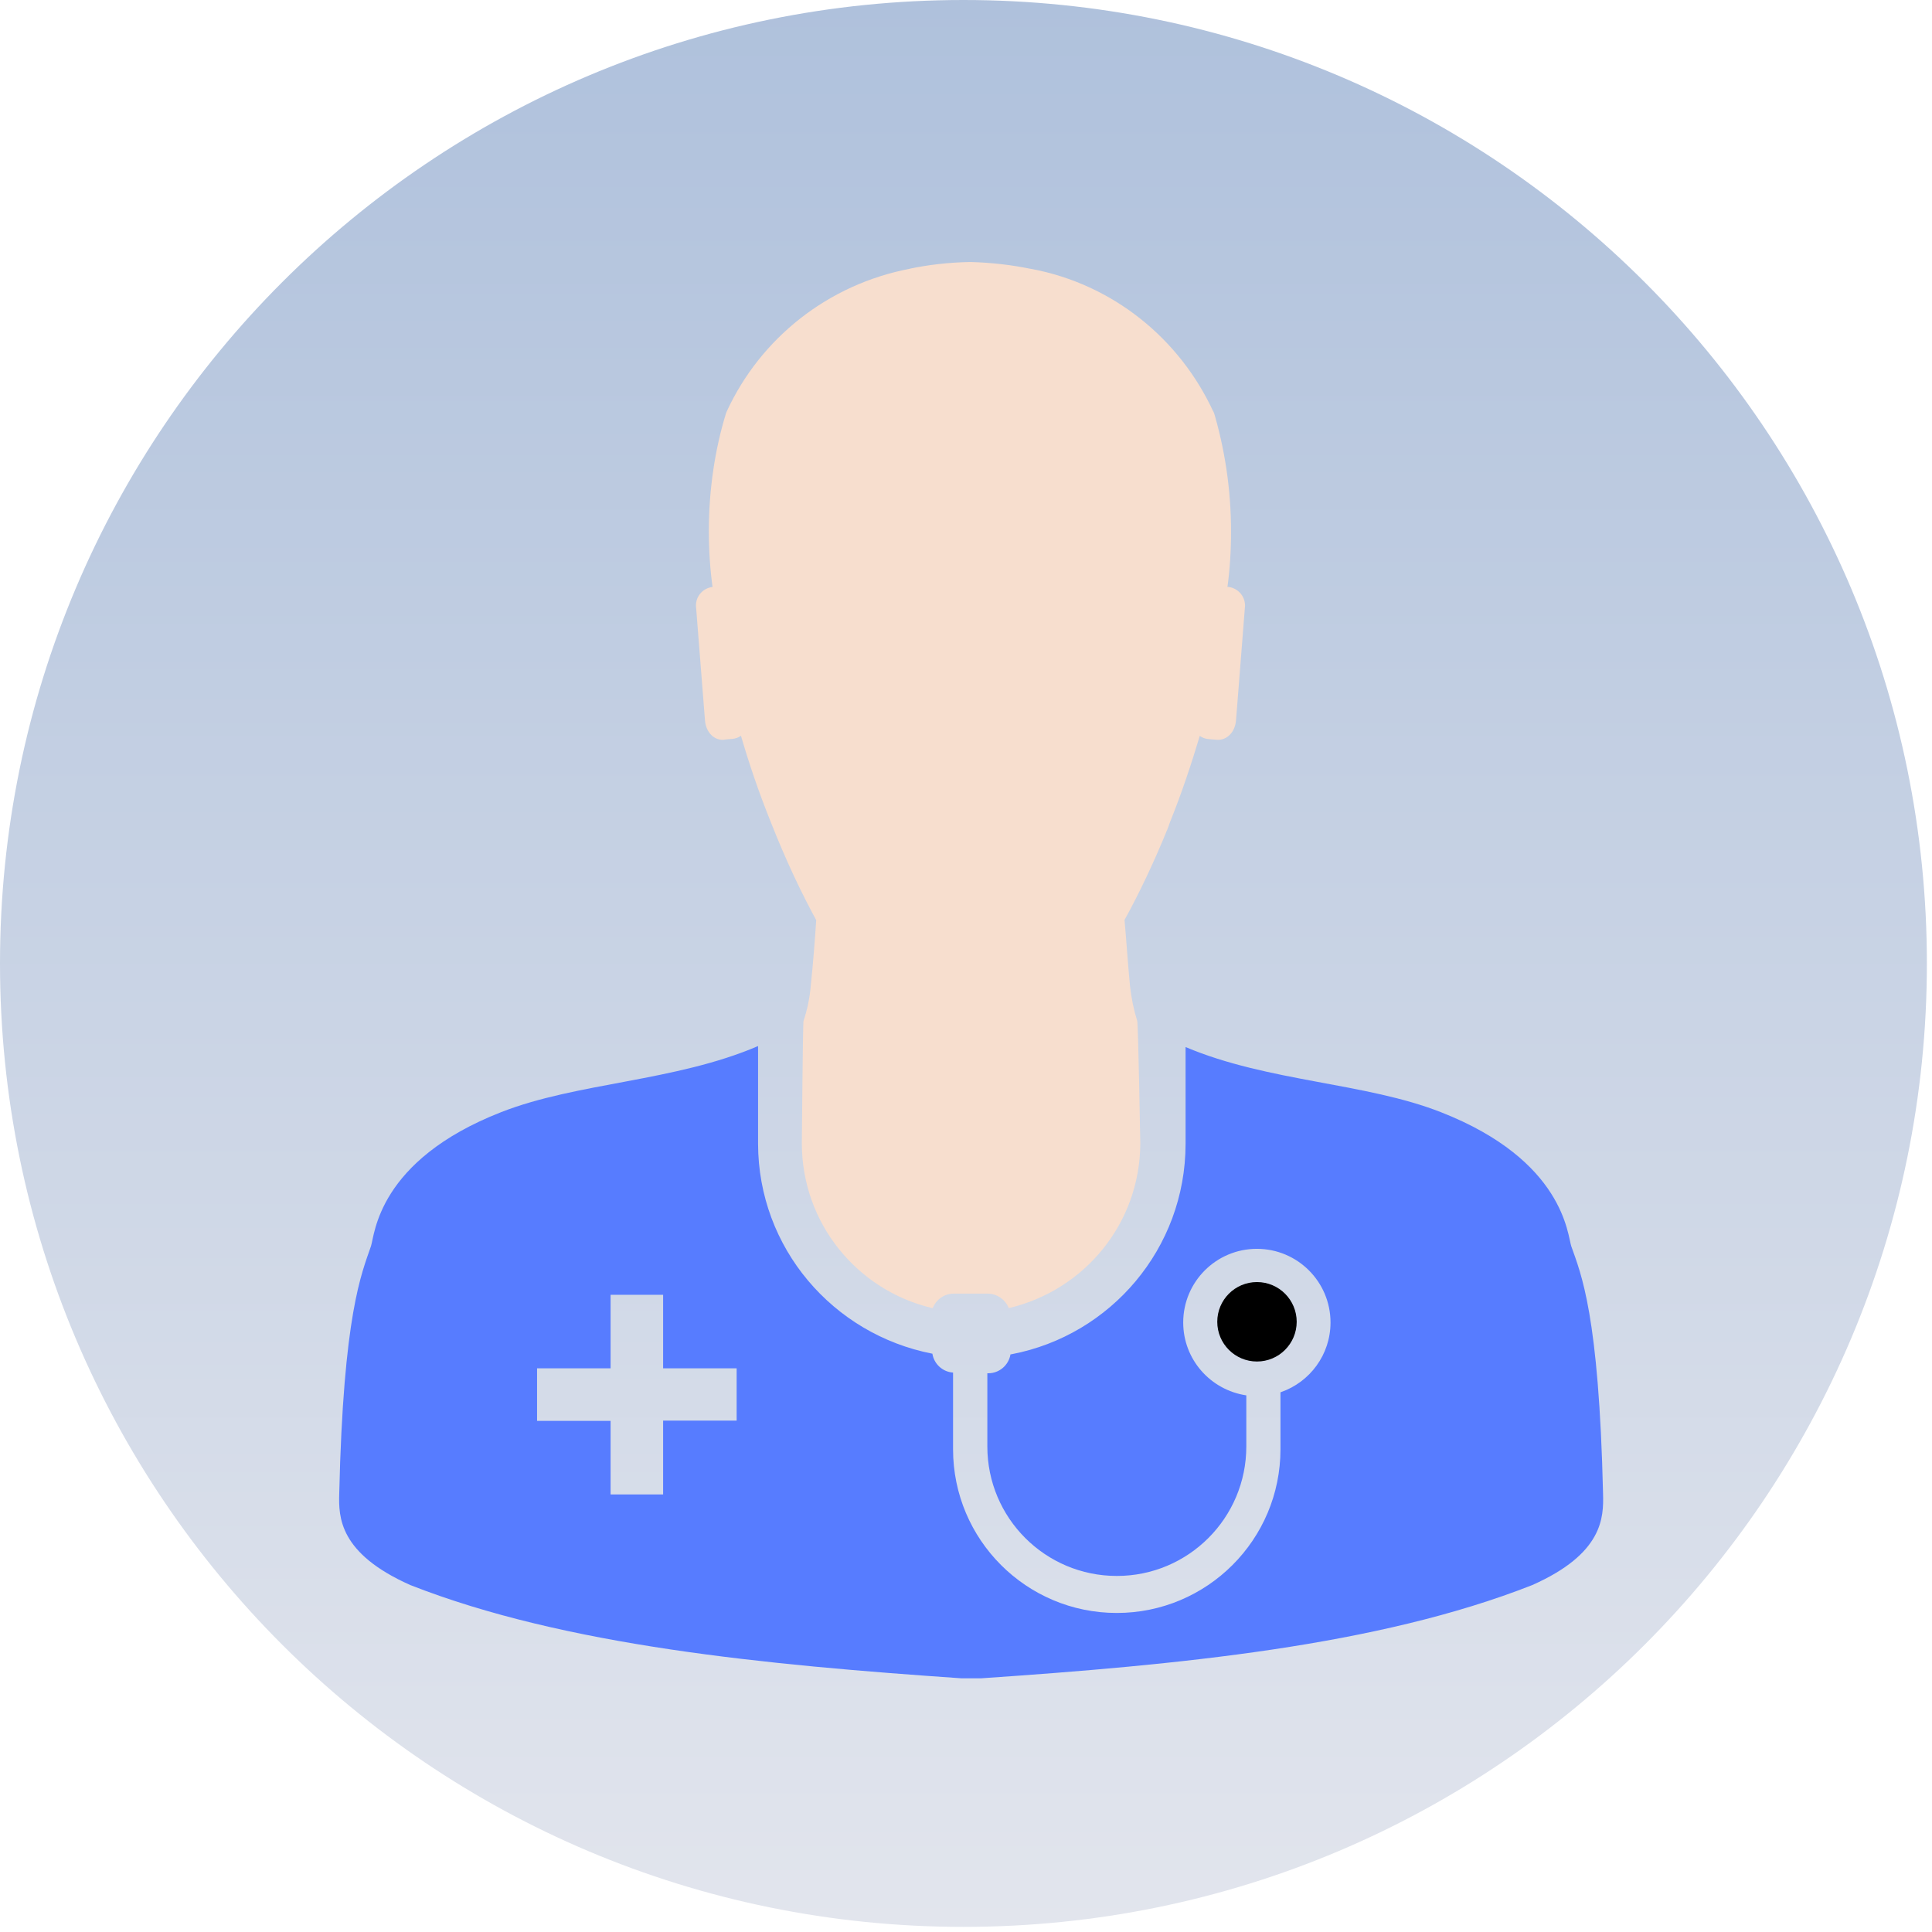
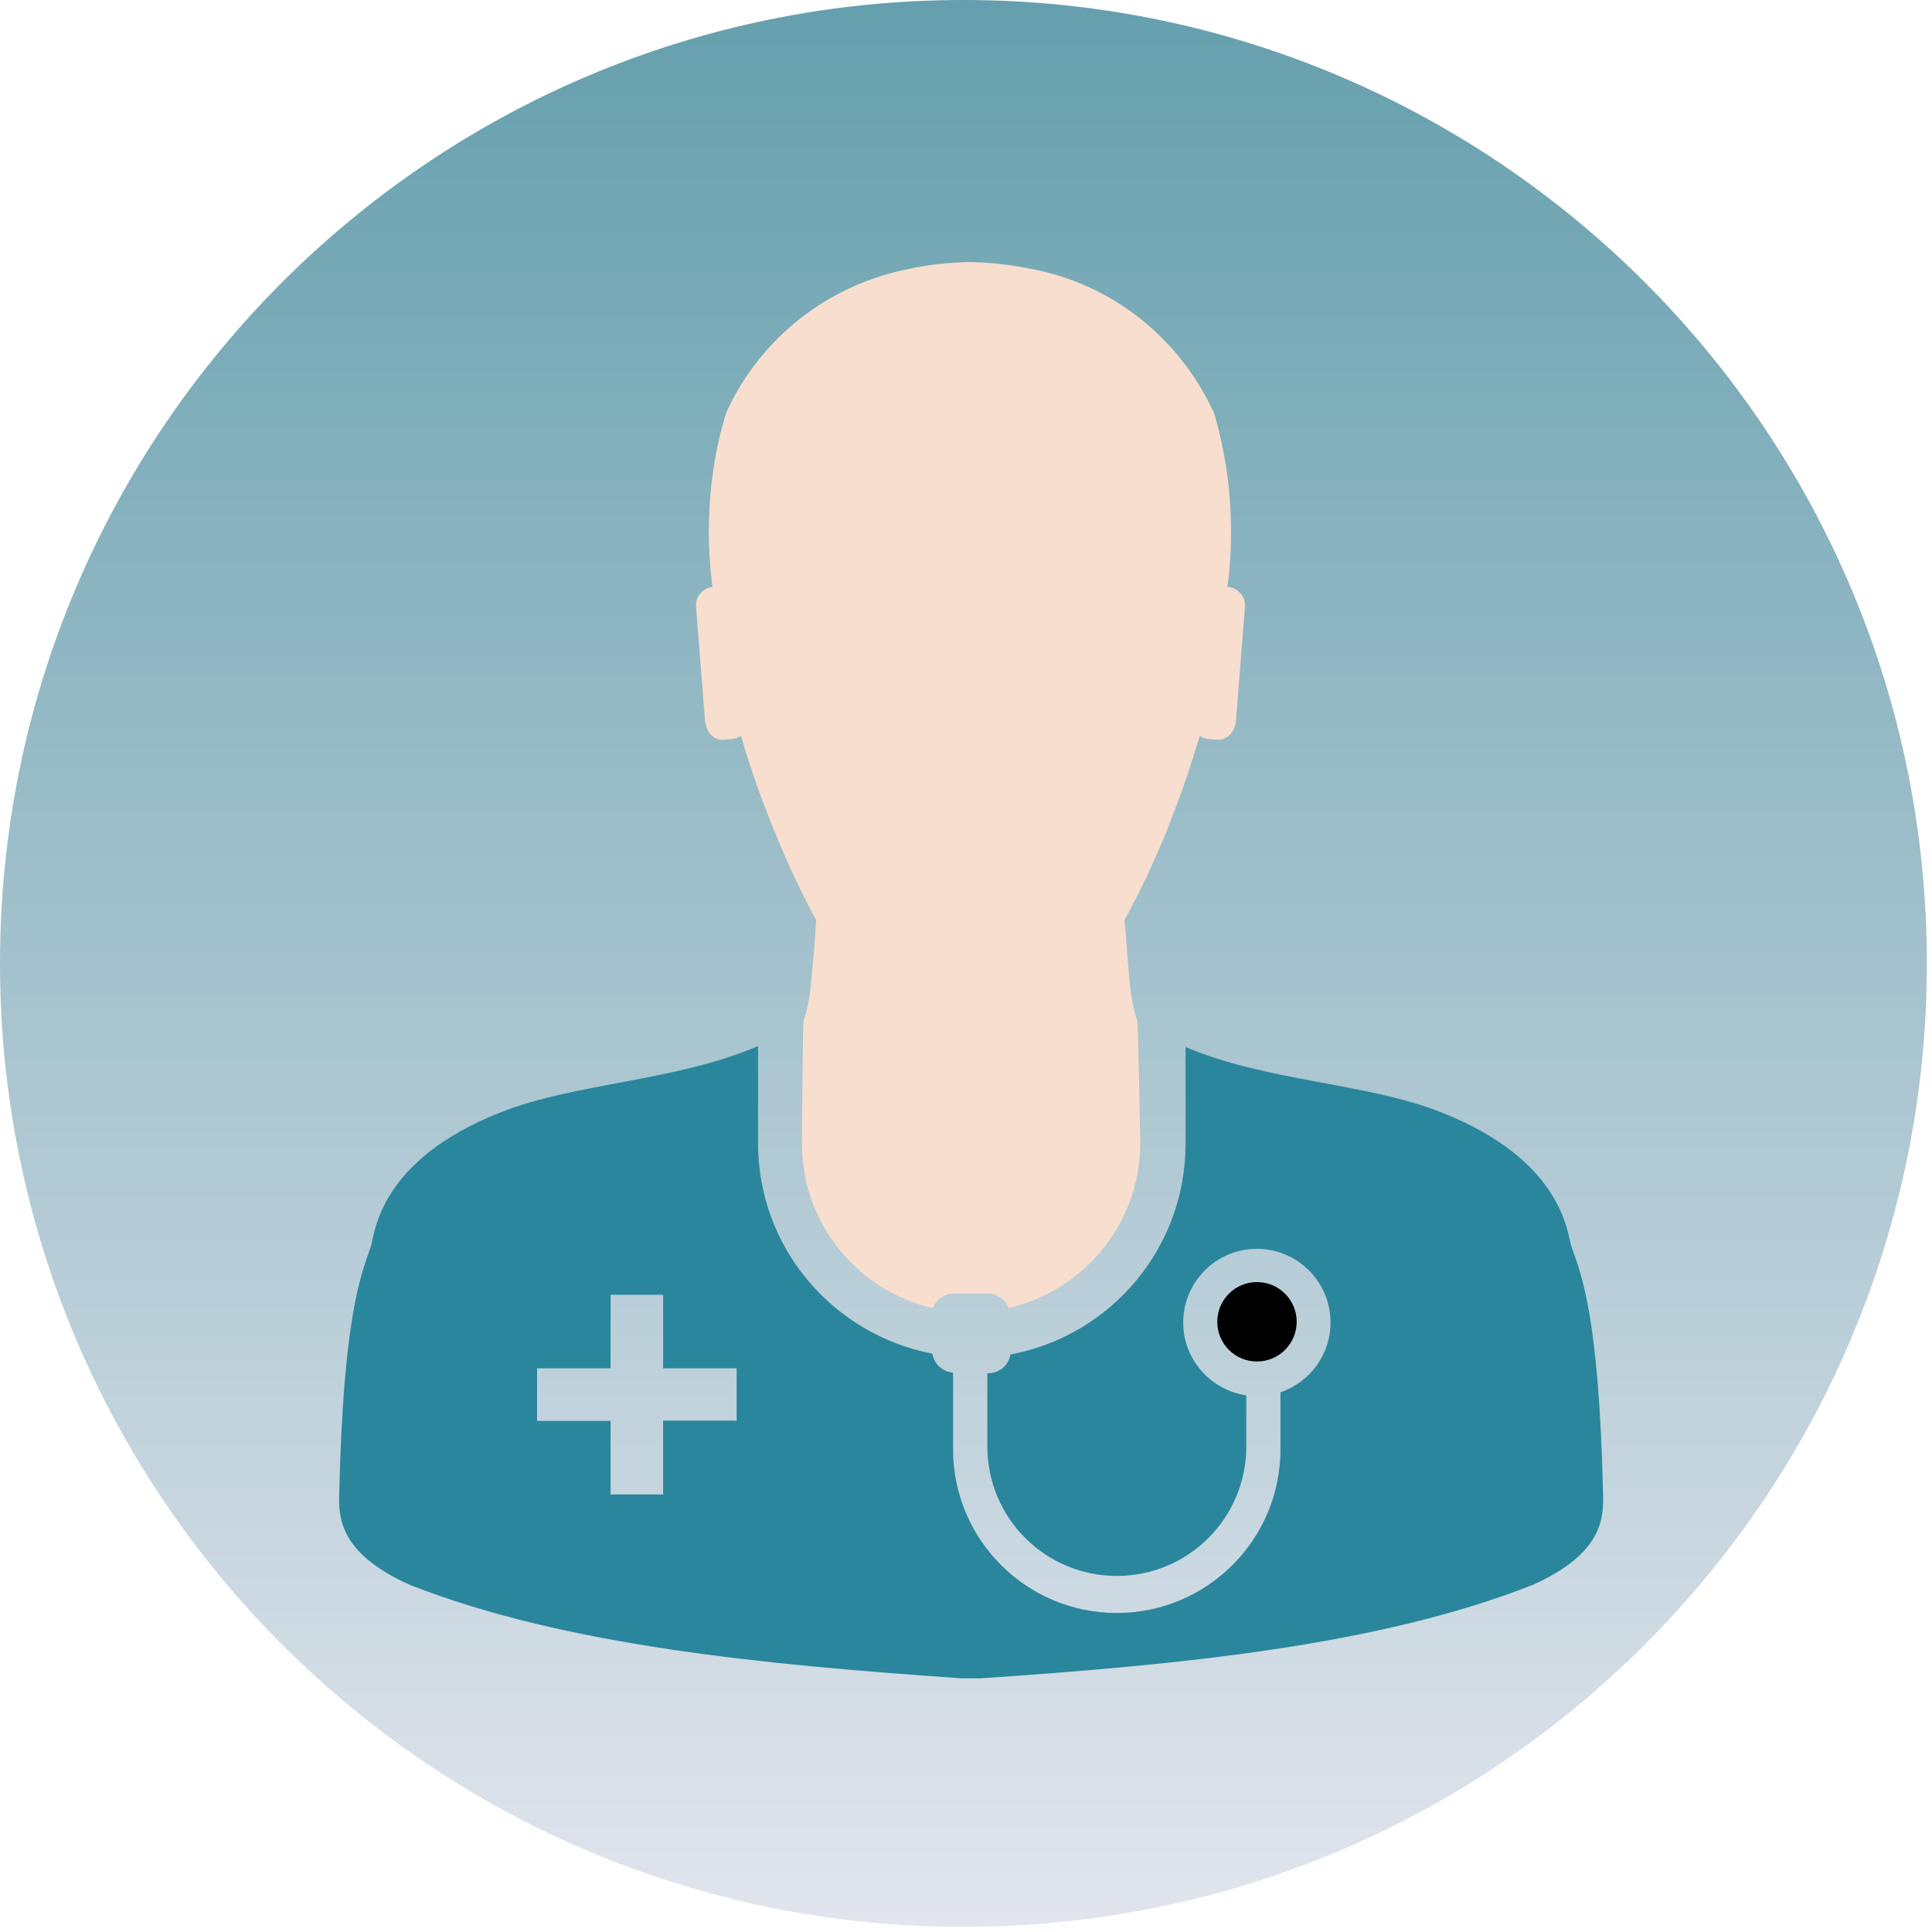
<svg xmlns="http://www.w3.org/2000/svg" width="126" height="126" viewBox="0 0 126 126" fill="none">
  <circle cx="62.833" cy="62.833" r="62.833" fill="url(#paint0_linear_4741_2362)" />
  <path d="M47.248 48.233L47.786 48.187C47.99 48.163 48.175 48.09 48.329 47.983L48.325 47.986C48.841 49.765 49.472 51.635 50.261 53.594C51.274 56.157 52.27 58.263 53.387 60.295L53.233 59.987C53.14 61.388 53.029 62.828 52.882 64.221C52.813 65.079 52.644 65.88 52.386 66.634L52.405 66.565C52.359 66.584 52.294 74.57 52.294 74.57C52.297 79.778 55.904 84.138 60.753 85.297L60.83 85.312C61.05 84.754 61.581 84.366 62.204 84.366H64.413C65.033 84.373 65.564 84.758 65.784 85.301L65.787 85.312C70.726 84.15 74.347 79.789 74.367 74.578C74.367 74.578 74.232 66.623 74.163 66.569C73.951 65.895 73.782 65.102 73.693 64.286L73.689 64.228C73.555 62.828 73.466 61.423 73.339 59.995C74.29 58.278 75.287 56.177 76.164 54.01L76.31 53.602C77.099 51.643 77.711 49.776 78.246 47.994C78.396 48.102 78.581 48.175 78.781 48.198H78.785L79.328 48.244C79.982 48.313 80.559 47.775 80.613 46.94L81.198 39.507C81.198 39.504 81.198 39.5 81.198 39.5C81.198 38.872 80.729 38.357 80.124 38.28H80.117H80.051C80.201 37.198 80.286 35.951 80.286 34.685C80.286 31.921 79.878 29.25 79.12 26.737L79.17 26.933C76.949 22.061 72.546 18.523 67.242 17.534L67.142 17.519C66.003 17.284 64.675 17.126 63.32 17.088H63.286H63.24C61.858 17.115 60.53 17.269 59.245 17.542L59.383 17.519C53.987 18.535 49.592 22.072 47.398 26.829L47.355 26.933C46.639 29.242 46.228 31.898 46.228 34.646C46.228 35.928 46.316 37.19 46.489 38.422L46.474 38.28C45.862 38.349 45.389 38.861 45.389 39.484V39.511L45.974 46.943C46.028 47.798 46.613 48.313 47.244 48.244L47.248 48.233Z" fill="#F7DECE" />
-   <path d="M104.547 97.422C104.278 85.721 103.108 83.073 102.476 81.28C102.226 80.56 102.022 75.695 93.986 72.539C89.059 70.599 82.701 70.561 77.32 68.286V74.614C77.309 81.418 72.436 87.08 65.989 88.316L65.901 88.331C65.782 89.031 65.181 89.555 64.462 89.562H64.392V94.335C64.392 99 68.172 102.779 72.837 102.779C77.501 102.779 81.281 99 81.281 94.335V91.002C78.941 90.652 77.166 88.658 77.166 86.249C77.166 83.597 79.318 81.445 81.97 81.445C84.622 81.445 86.773 83.597 86.773 86.249C86.773 88.35 85.422 90.136 83.544 90.79L83.509 90.802V94.335V94.516C83.509 100.412 78.729 105.193 72.833 105.193C66.936 105.193 62.156 100.412 62.156 94.516C62.156 94.451 62.156 94.389 62.156 94.323V94.331V89.516C61.471 89.47 60.917 88.954 60.809 88.292V88.285C54.304 87.018 49.455 81.376 49.439 74.598V68.221C44.036 70.542 37.639 70.588 32.685 72.531C24.626 75.684 24.441 80.537 24.195 81.268C23.579 83.07 22.394 85.706 22.124 97.414C22.078 98.954 22.124 101.313 26.766 103.376C36.873 107.34 49.894 108.572 62.73 109.457H63.961C76.824 108.58 89.825 107.352 99.925 103.376C104.547 101.325 104.589 98.977 104.547 97.422ZM48.042 92.649H43.247V97.464H39.821V92.665H35.026V89.239H39.821V84.444H43.247V89.239H48.042V92.649Z" fill="#577CFF" />
+   <path d="M104.547 97.422C104.278 85.721 103.108 83.073 102.476 81.28C102.226 80.56 102.022 75.695 93.986 72.539C89.059 70.599 82.701 70.561 77.32 68.286V74.614C77.309 81.418 72.436 87.08 65.989 88.316L65.901 88.331C65.782 89.031 65.181 89.555 64.462 89.562H64.392V94.335C64.392 99 68.172 102.779 72.837 102.779C77.501 102.779 81.281 99 81.281 94.335V91.002C78.941 90.652 77.166 88.658 77.166 86.249C77.166 83.597 79.318 81.445 81.97 81.445C84.622 81.445 86.773 83.597 86.773 86.249C86.773 88.35 85.422 90.136 83.544 90.79L83.509 90.802V94.335V94.516C83.509 100.412 78.729 105.193 72.833 105.193C66.936 105.193 62.156 100.412 62.156 94.516C62.156 94.451 62.156 94.389 62.156 94.323V94.331V89.516C61.471 89.47 60.917 88.954 60.809 88.292V88.285C54.304 87.018 49.455 81.376 49.439 74.598V68.221C44.036 70.542 37.639 70.588 32.685 72.531C24.626 75.684 24.441 80.537 24.195 81.268C23.579 83.07 22.394 85.706 22.124 97.414C22.078 98.954 22.124 101.313 26.766 103.376C36.873 107.34 49.894 108.572 62.73 109.457H63.961C76.824 108.58 89.825 107.352 99.925 103.376C104.547 101.325 104.589 98.977 104.547 97.422ZM48.042 92.649H43.247V97.464H39.821V92.665H35.026V89.239H39.821V84.444H43.247V89.239H48.042V92.649Z" fill="#2a869c" />
  <path d="M84.567 86.207C84.567 84.776 83.409 83.613 81.977 83.613C80.545 83.613 79.387 84.772 79.387 86.204C79.387 87.635 80.545 88.794 81.977 88.794C83.405 88.794 84.563 87.635 84.567 86.207Z" fill="black" />
  <defs>
    <linearGradient id="paint0_linear_4741_2362" x1="62.833" y1="0" x2="62.833" y2="125.665" gradientUnits="userSpaceOnUse">
-       <stop stop-color="#AFC1DC" />
+       <stop stop-color="#659fad" />
      <stop offset="1" stop-color="#E2E5ED" />
    </linearGradient>
  </defs>
</svg>
